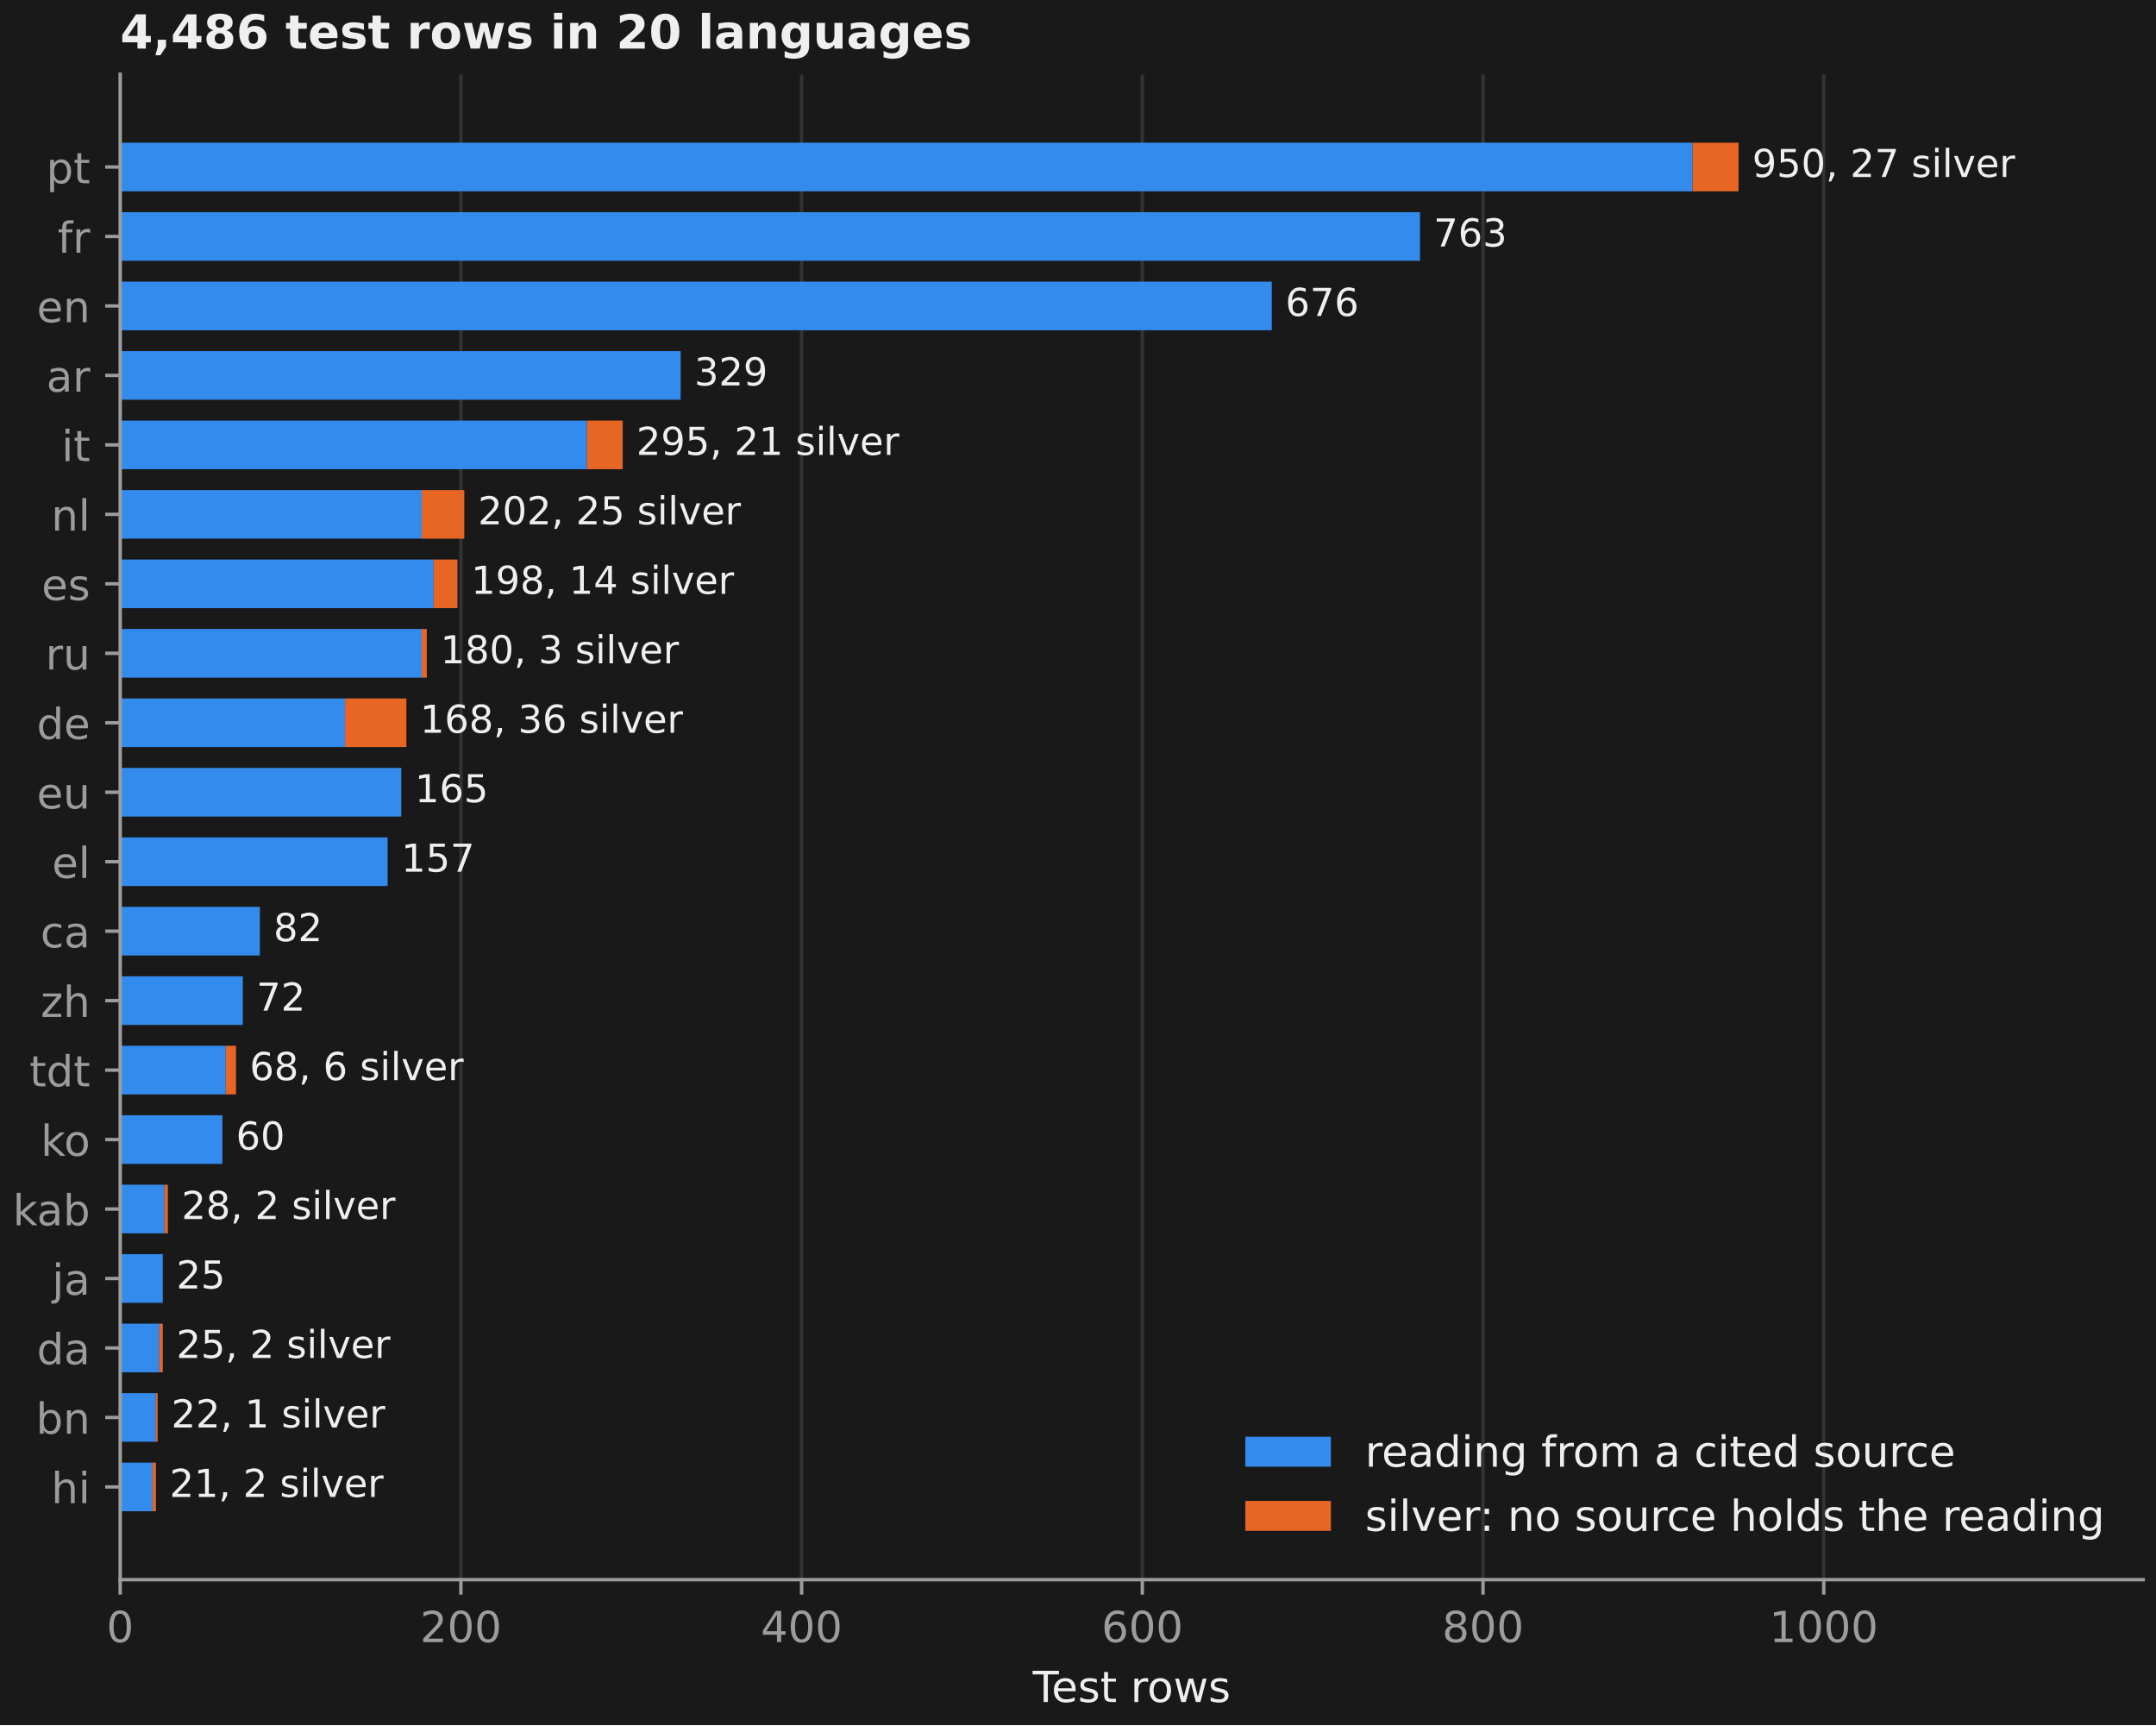
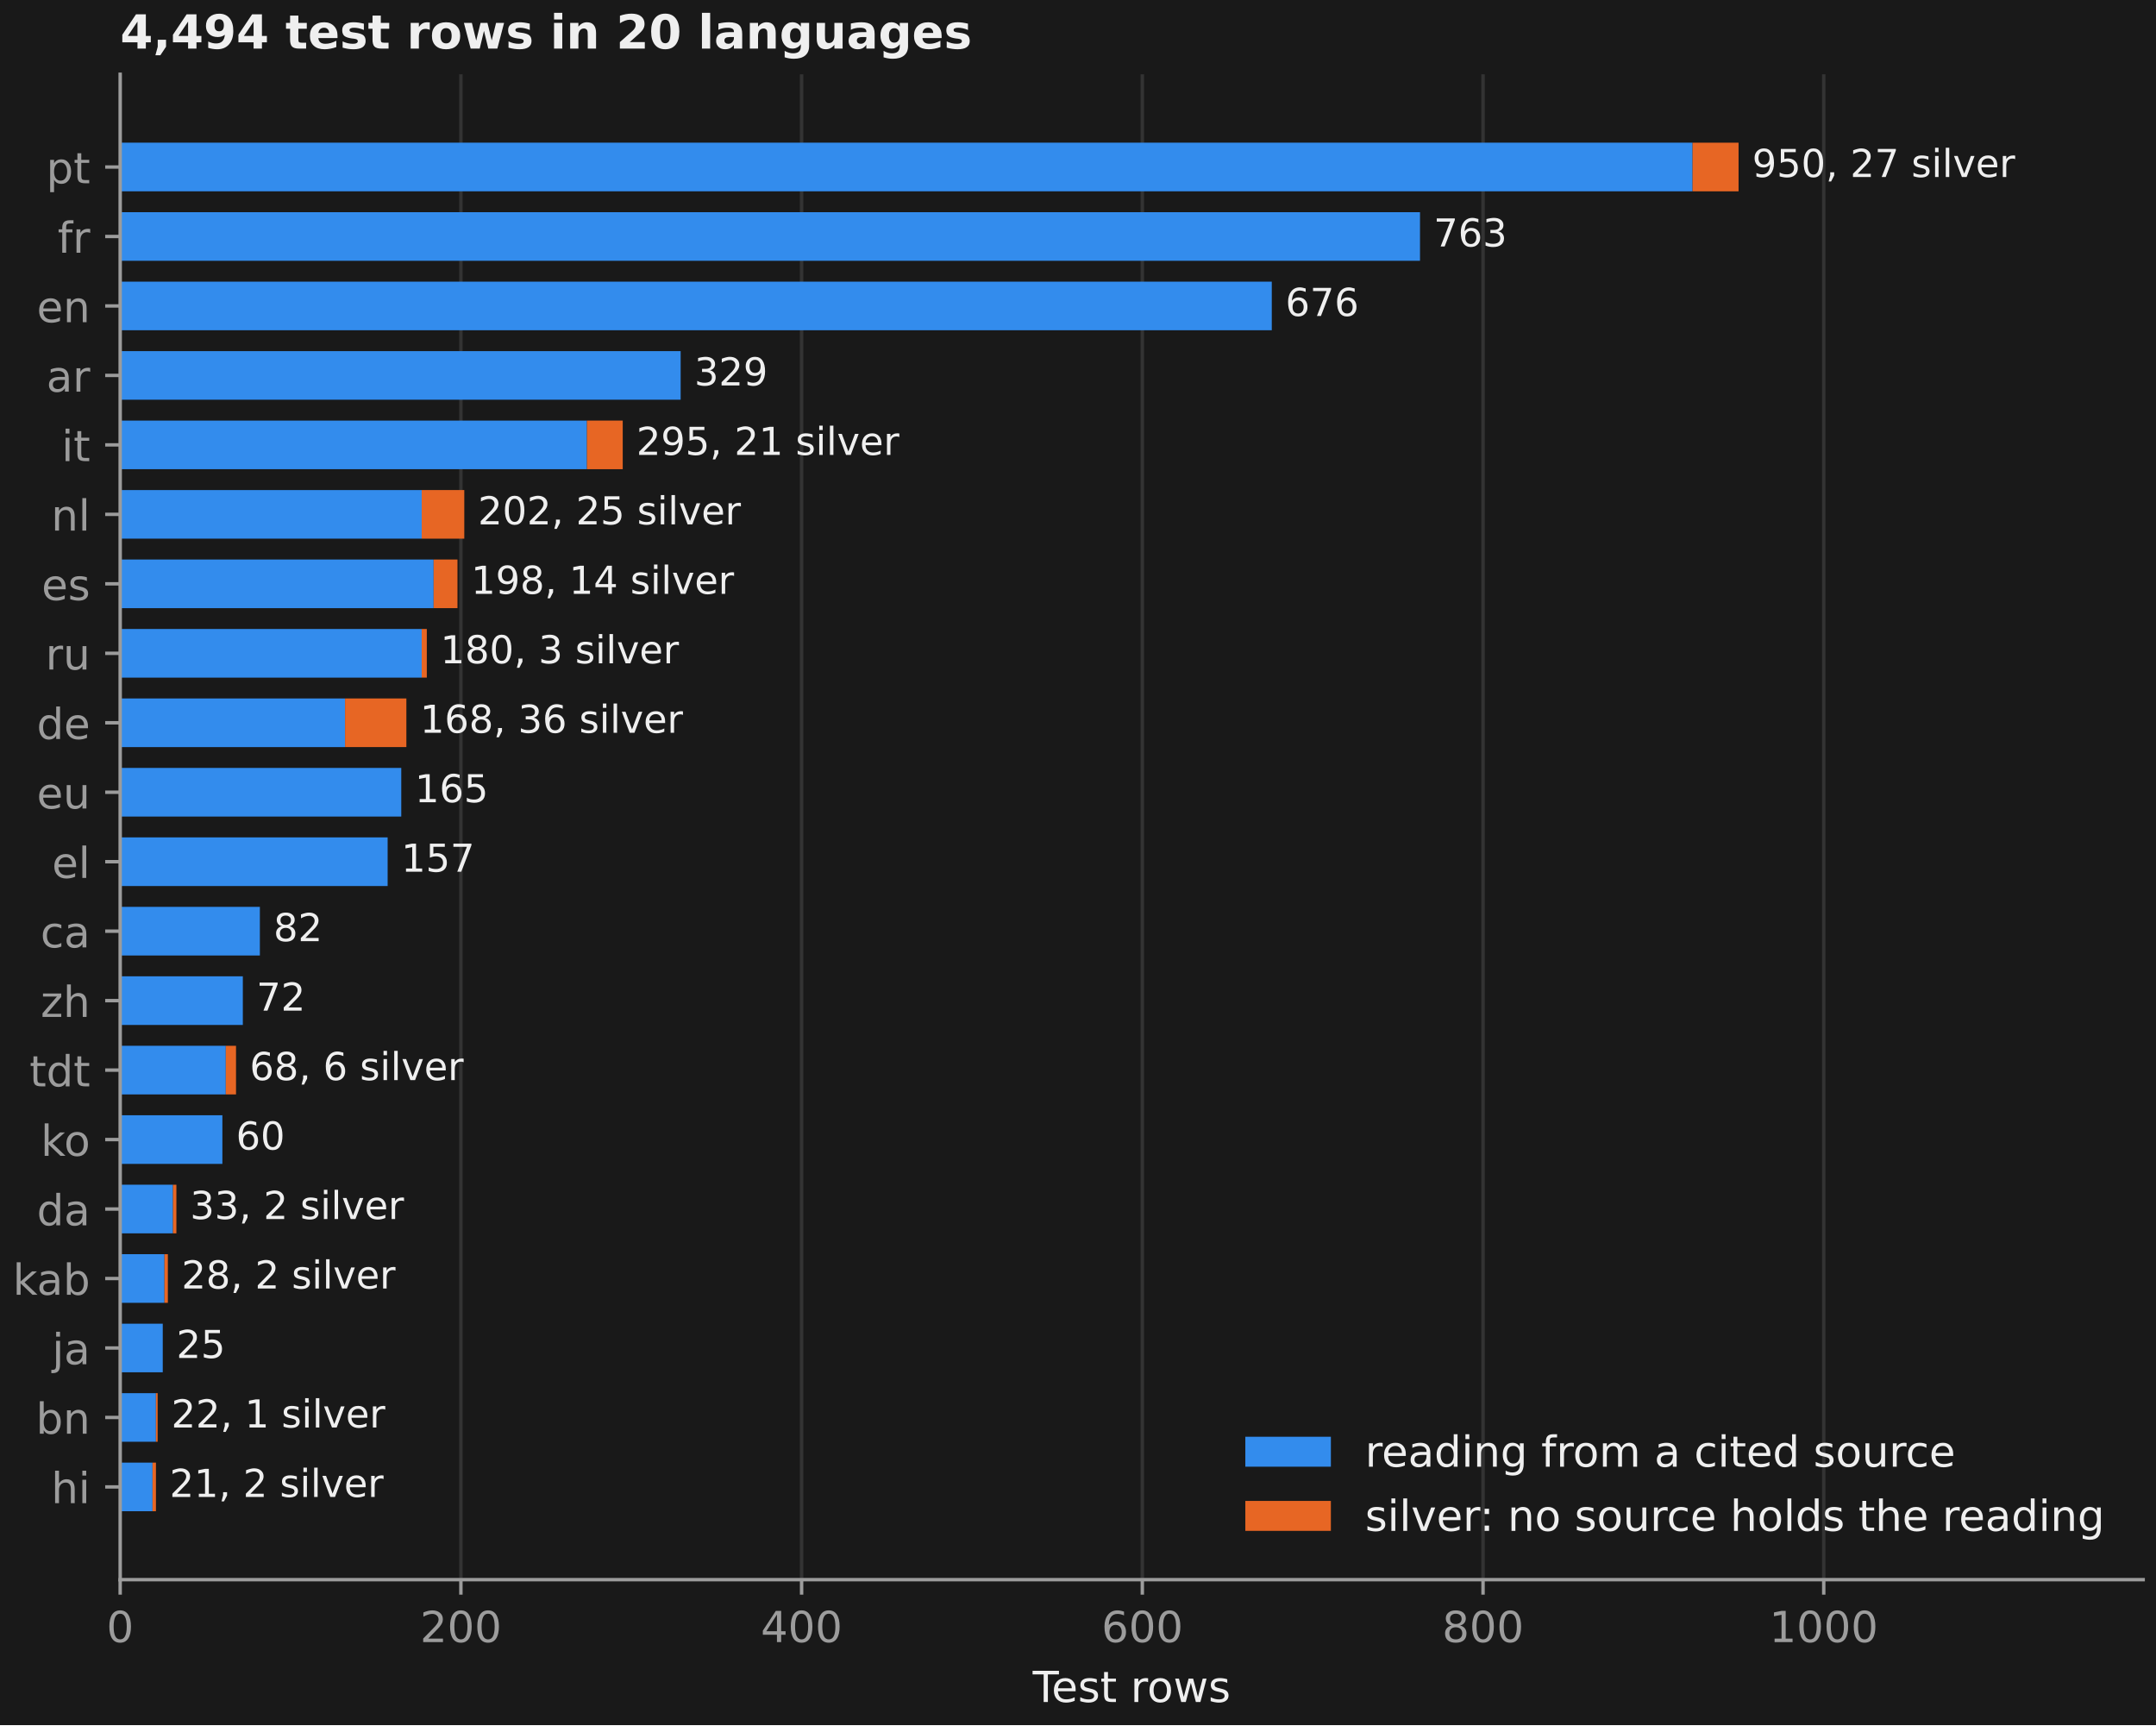
<svg xmlns="http://www.w3.org/2000/svg" xmlns:xlink="http://www.w3.org/1999/xlink" width="504pt" height="403.2pt" viewBox="0 0 504 403.2" version="1.1">
  <defs>
    <style type="text/css">*{stroke-linejoin: round; stroke-linecap: butt}</style>
  </defs>
  <g id="figure_1">
    <g id="patch_1">
      <path d="M 0 403.2  L 504 403.2  L 504 0  L 0 0  z " style="fill: #191919" />
    </g>
    <g id="axes_1">
      <g id="patch_2">
        <path d="M 28.092 369.2  L 501 369.2  L 501 17.359  L 28.092 17.359  z " style="fill: #191919" />
      </g>
      <g id="matplotlib.axis_1">
        <g id="xtick_1">
          <g id="line2d_1">
            <path d="M 28.092 369.2  L 28.092 17.359  " clip-path="url(#p5c27b86c89)" style="fill: none; stroke: #333333; stroke-width: 0.8; stroke-linecap: square" />
          </g>
          <g id="line2d_2">
            <defs>
              <path id="mc3cc2e16f8" d="M 0 0  L 0 3.5  " style="stroke: #9c9c9c; stroke-width: 0.8" />
            </defs>
            <g>
              <use xlink:href="#mc3cc2e16f8" x="28.092" y="369.2" style="fill: #9c9c9c; stroke: #9c9c9c; stroke-width: 0.8" />
            </g>
          </g>
          <g id="text_1">
            <text style="font-size: 10px; font-family: 'DejaVu Sans', 'Bitstream Vera Sans', 'Computer Modern Sans Serif', 'Lucida Grande', 'Verdana', 'Geneva', 'Lucid', 'Arial', 'Helvetica', 'Avant Garde', sans-serif; text-anchor: middle; fill: #9c9c9c" x="28.092" y="383.797" transform="rotate(-0 28.09243 383.7974)">0</text>
          </g>
        </g>
        <g id="xtick_2">
          <g id="line2d_3">
            <path d="M 107.74 369.2  L 107.74 17.359  " clip-path="url(#p5c27b86c89)" style="fill: none; stroke: #333333; stroke-width: 0.8; stroke-linecap: square" />
          </g>
          <g id="line2d_4">
            <g>
              <use xlink:href="#mc3cc2e16f8" x="107.74" y="369.2" style="fill: #9c9c9c; stroke: #9c9c9c; stroke-width: 0.8" />
            </g>
          </g>
          <g id="text_2">
            <text style="font-size: 10px; font-family: 'DejaVu Sans', 'Bitstream Vera Sans', 'Computer Modern Sans Serif', 'Lucida Grande', 'Verdana', 'Geneva', 'Lucid', 'Arial', 'Helvetica', 'Avant Garde', sans-serif; text-anchor: middle; fill: #9c9c9c" x="107.74" y="383.797" transform="rotate(-0 107.74 383.7974)">200</text>
          </g>
        </g>
        <g id="xtick_3">
          <g id="line2d_5">
            <path d="M 187.388 369.2  L 187.388 17.359  " clip-path="url(#p5c27b86c89)" style="fill: none; stroke: #333333; stroke-width: 0.8; stroke-linecap: square" />
          </g>
          <g id="line2d_6">
            <g>
              <use xlink:href="#mc3cc2e16f8" x="187.388" y="369.2" style="fill: #9c9c9c; stroke: #9c9c9c; stroke-width: 0.8" />
            </g>
          </g>
          <g id="text_3">
            <text style="font-size: 10px; font-family: 'DejaVu Sans', 'Bitstream Vera Sans', 'Computer Modern Sans Serif', 'Lucida Grande', 'Verdana', 'Geneva', 'Lucid', 'Arial', 'Helvetica', 'Avant Garde', sans-serif; text-anchor: middle; fill: #9c9c9c" x="187.388" y="383.797" transform="rotate(-0 187.3875 383.7974)">400</text>
          </g>
        </g>
        <g id="xtick_4">
          <g id="line2d_7">
            <path d="M 267.035 369.2  L 267.035 17.359  " clip-path="url(#p5c27b86c89)" style="fill: none; stroke: #333333; stroke-width: 0.8; stroke-linecap: square" />
          </g>
          <g id="line2d_8">
            <g>
              <use xlink:href="#mc3cc2e16f8" x="267.035" y="369.2" style="fill: #9c9c9c; stroke: #9c9c9c; stroke-width: 0.8" />
            </g>
          </g>
          <g id="text_4">
            <text style="font-size: 10px; font-family: 'DejaVu Sans', 'Bitstream Vera Sans', 'Computer Modern Sans Serif', 'Lucida Grande', 'Verdana', 'Geneva', 'Lucid', 'Arial', 'Helvetica', 'Avant Garde', sans-serif; text-anchor: middle; fill: #9c9c9c" x="267.035" y="383.797" transform="rotate(-0 267.0351 383.7974)">600</text>
          </g>
        </g>
        <g id="xtick_5">
          <g id="line2d_9">
            <path d="M 346.683 369.2  L 346.683 17.359  " clip-path="url(#p5c27b86c89)" style="fill: none; stroke: #333333; stroke-width: 0.8; stroke-linecap: square" />
          </g>
          <g id="line2d_10">
            <g>
              <use xlink:href="#mc3cc2e16f8" x="346.683" y="369.2" style="fill: #9c9c9c; stroke: #9c9c9c; stroke-width: 0.8" />
            </g>
          </g>
          <g id="text_5">
            <text style="font-size: 10px; font-family: 'DejaVu Sans', 'Bitstream Vera Sans', 'Computer Modern Sans Serif', 'Lucida Grande', 'Verdana', 'Geneva', 'Lucid', 'Arial', 'Helvetica', 'Avant Garde', sans-serif; text-anchor: middle; fill: #9c9c9c" x="346.683" y="383.797" transform="rotate(-0 346.6826 383.7974)">800</text>
          </g>
        </g>
        <g id="xtick_6">
          <g id="line2d_11">
            <path d="M 426.33 369.2  L 426.33 17.359  " clip-path="url(#p5c27b86c89)" style="fill: none; stroke: #333333; stroke-width: 0.8; stroke-linecap: square" />
          </g>
          <g id="line2d_12">
            <g>
              <use xlink:href="#mc3cc2e16f8" x="426.33" y="369.2" style="fill: #9c9c9c; stroke: #9c9c9c; stroke-width: 0.8" />
            </g>
          </g>
          <g id="text_6">
            <text style="font-size: 10px; font-family: 'DejaVu Sans', 'Bitstream Vera Sans', 'Computer Modern Sans Serif', 'Lucida Grande', 'Verdana', 'Geneva', 'Lucid', 'Arial', 'Helvetica', 'Avant Garde', sans-serif; text-anchor: middle; fill: #9c9c9c" x="426.33" y="383.797" transform="rotate(-0 426.3302 383.7974)">1000</text>
          </g>
        </g>
        <g id="text_7">
          <text style="font-size: 10px; font-family: 'DejaVu Sans', 'Bitstream Vera Sans', 'Computer Modern Sans Serif', 'Lucida Grande', 'Verdana', 'Geneva', 'Lucid', 'Arial', 'Helvetica', 'Avant Garde', sans-serif; text-anchor: middle; fill: #efefef" x="264.546" y="397.797" transform="rotate(-0 264.5461 397.7974)">Test rows</text>
        </g>
      </g>
      <g id="matplotlib.axis_2">
        <g id="ytick_1">
          <g id="line2d_13">
            <defs>
              <path id="m61c7a5ba7b" d="M 0 0  L -3.5 0  " style="stroke: #9c9c9c; stroke-width: 0.8" />
            </defs>
            <g>
              <use xlink:href="#m61c7a5ba7b" x="28.092" y="347.524" style="fill: #9c9c9c; stroke: #9c9c9c; stroke-width: 0.8" />
            </g>
          </g>
          <g id="text_8">
            <text style="font-size: 10px; font-family: 'DejaVu Sans', 'Bitstream Vera Sans', 'Computer Modern Sans Serif', 'Lucida Grande', 'Verdana', 'Geneva', 'Lucid', 'Arial', 'Helvetica', 'Avant Garde', sans-serif; text-anchor: end; fill: #9c9c9c" x="21.092" y="351.323" transform="rotate(-0 21.09243 351.3235)">hi</text>
          </g>
        </g>
        <g id="ytick_2">
          <g id="line2d_14">
            <g>
              <use xlink:href="#m61c7a5ba7b" x="28.092" y="331.288" style="fill: #9c9c9c; stroke: #9c9c9c; stroke-width: 0.8" />
            </g>
          </g>
          <g id="text_9">
            <text style="font-size: 10px; font-family: 'DejaVu Sans', 'Bitstream Vera Sans', 'Computer Modern Sans Serif', 'Lucida Grande', 'Verdana', 'Geneva', 'Lucid', 'Arial', 'Helvetica', 'Avant Garde', sans-serif; text-anchor: end; fill: #9c9c9c" x="21.092" y="335.087" transform="rotate(-0 21.09243 335.0872)">bn</text>
          </g>
        </g>
        <g id="ytick_3">
          <g id="line2d_15">
            <g>
              <use xlink:href="#m61c7a5ba7b" x="28.092" y="315.052" style="fill: #9c9c9c; stroke: #9c9c9c; stroke-width: 0.8" />
            </g>
          </g>
          <g id="text_10">
-             <text style="font-size: 10px; font-family: 'DejaVu Sans', 'Bitstream Vera Sans', 'Computer Modern Sans Serif', 'Lucida Grande', 'Verdana', 'Geneva', 'Lucid', 'Arial', 'Helvetica', 'Avant Garde', sans-serif; text-anchor: end; fill: #9c9c9c" x="21.092" y="318.851" transform="rotate(-0 21.09243 318.8508)">da</text>
+             <text style="font-size: 10px; font-family: 'DejaVu Sans', 'Bitstream Vera Sans', 'Computer Modern Sans Serif', 'Lucida Grande', 'Verdana', 'Geneva', 'Lucid', 'Arial', 'Helvetica', 'Avant Garde', sans-serif; text-anchor: end; fill: #9c9c9c" x="21.092" y="318.851" transform="rotate(-0 21.09243 318.8508)">ja</text>
          </g>
        </g>
        <g id="ytick_4">
          <g id="line2d_16">
            <g>
              <use xlink:href="#m61c7a5ba7b" x="28.092" y="298.815" style="fill: #9c9c9c; stroke: #9c9c9c; stroke-width: 0.8" />
            </g>
          </g>
          <g id="text_11">
-             <text style="font-size: 10px; font-family: 'DejaVu Sans', 'Bitstream Vera Sans', 'Computer Modern Sans Serif', 'Lucida Grande', 'Verdana', 'Geneva', 'Lucid', 'Arial', 'Helvetica', 'Avant Garde', sans-serif; text-anchor: end; fill: #9c9c9c" x="21.092" y="302.614" transform="rotate(-0 21.09243 302.6145)">ja</text>
+             <text style="font-size: 10px; font-family: 'DejaVu Sans', 'Bitstream Vera Sans', 'Computer Modern Sans Serif', 'Lucida Grande', 'Verdana', 'Geneva', 'Lucid', 'Arial', 'Helvetica', 'Avant Garde', sans-serif; text-anchor: end; fill: #9c9c9c" x="21.092" y="302.614" transform="rotate(-0 21.09243 302.6145)">kab</text>
          </g>
        </g>
        <g id="ytick_5">
          <g id="line2d_17">
            <g>
              <use xlink:href="#m61c7a5ba7b" x="28.092" y="282.579" style="fill: #9c9c9c; stroke: #9c9c9c; stroke-width: 0.8" />
            </g>
          </g>
          <g id="text_12">
-             <text style="font-size: 10px; font-family: 'DejaVu Sans', 'Bitstream Vera Sans', 'Computer Modern Sans Serif', 'Lucida Grande', 'Verdana', 'Geneva', 'Lucid', 'Arial', 'Helvetica', 'Avant Garde', sans-serif; text-anchor: end; fill: #9c9c9c" x="21.092" y="286.378" transform="rotate(-0 21.09243 286.3782)">kab</text>
+             <text style="font-size: 10px; font-family: 'DejaVu Sans', 'Bitstream Vera Sans', 'Computer Modern Sans Serif', 'Lucida Grande', 'Verdana', 'Geneva', 'Lucid', 'Arial', 'Helvetica', 'Avant Garde', sans-serif; text-anchor: end; fill: #9c9c9c" x="21.092" y="286.378" transform="rotate(-0 21.09243 286.3782)">da</text>
          </g>
        </g>
        <g id="ytick_6">
          <g id="line2d_18">
            <g>
              <use xlink:href="#m61c7a5ba7b" x="28.092" y="266.343" style="fill: #9c9c9c; stroke: #9c9c9c; stroke-width: 0.8" />
            </g>
          </g>
          <g id="text_13">
            <text style="font-size: 10px; font-family: 'DejaVu Sans', 'Bitstream Vera Sans', 'Computer Modern Sans Serif', 'Lucida Grande', 'Verdana', 'Geneva', 'Lucid', 'Arial', 'Helvetica', 'Avant Garde', sans-serif; text-anchor: end; fill: #9c9c9c" x="21.092" y="270.142" transform="rotate(-0 21.09243 270.1418)">ko</text>
          </g>
        </g>
        <g id="ytick_7">
          <g id="line2d_19">
            <g>
              <use xlink:href="#m61c7a5ba7b" x="28.092" y="250.106" style="fill: #9c9c9c; stroke: #9c9c9c; stroke-width: 0.8" />
            </g>
          </g>
          <g id="text_14">
            <text style="font-size: 10px; font-family: 'DejaVu Sans', 'Bitstream Vera Sans', 'Computer Modern Sans Serif', 'Lucida Grande', 'Verdana', 'Geneva', 'Lucid', 'Arial', 'Helvetica', 'Avant Garde', sans-serif; text-anchor: end; fill: #9c9c9c" x="21.092" y="253.906" transform="rotate(-0 21.09243 253.9055)">tdt</text>
          </g>
        </g>
        <g id="ytick_8">
          <g id="line2d_20">
            <g>
              <use xlink:href="#m61c7a5ba7b" x="28.092" y="233.87" style="fill: #9c9c9c; stroke: #9c9c9c; stroke-width: 0.8" />
            </g>
          </g>
          <g id="text_15">
            <text style="font-size: 10px; font-family: 'DejaVu Sans', 'Bitstream Vera Sans', 'Computer Modern Sans Serif', 'Lucida Grande', 'Verdana', 'Geneva', 'Lucid', 'Arial', 'Helvetica', 'Avant Garde', sans-serif; text-anchor: end; fill: #9c9c9c" x="21.092" y="237.669" transform="rotate(-0 21.09243 237.6692)">zh</text>
          </g>
        </g>
        <g id="ytick_9">
          <g id="line2d_21">
            <g>
              <use xlink:href="#m61c7a5ba7b" x="28.092" y="217.634" style="fill: #9c9c9c; stroke: #9c9c9c; stroke-width: 0.8" />
            </g>
          </g>
          <g id="text_16">
            <text style="font-size: 10px; font-family: 'DejaVu Sans', 'Bitstream Vera Sans', 'Computer Modern Sans Serif', 'Lucida Grande', 'Verdana', 'Geneva', 'Lucid', 'Arial', 'Helvetica', 'Avant Garde', sans-serif; text-anchor: end; fill: #9c9c9c" x="21.092" y="221.432" transform="rotate(-0 21.09243 221.4325)">ca</text>
          </g>
        </g>
        <g id="ytick_10">
          <g id="line2d_22">
            <g>
              <use xlink:href="#m61c7a5ba7b" x="28.092" y="201.397" style="fill: #9c9c9c; stroke: #9c9c9c; stroke-width: 0.8" />
            </g>
          </g>
          <g id="text_17">
            <text style="font-size: 10px; font-family: 'DejaVu Sans', 'Bitstream Vera Sans', 'Computer Modern Sans Serif', 'Lucida Grande', 'Verdana', 'Geneva', 'Lucid', 'Arial', 'Helvetica', 'Avant Garde', sans-serif; text-anchor: end; fill: #9c9c9c" x="21.092" y="205.197" transform="rotate(-0 21.09243 205.1965)">el</text>
          </g>
        </g>
        <g id="ytick_11">
          <g id="line2d_23">
            <g>
              <use xlink:href="#m61c7a5ba7b" x="28.092" y="185.161" style="fill: #9c9c9c; stroke: #9c9c9c; stroke-width: 0.8" />
            </g>
          </g>
          <g id="text_18">
            <text style="font-size: 10px; font-family: 'DejaVu Sans', 'Bitstream Vera Sans', 'Computer Modern Sans Serif', 'Lucida Grande', 'Verdana', 'Geneva', 'Lucid', 'Arial', 'Helvetica', 'Avant Garde', sans-serif; text-anchor: end; fill: #9c9c9c" x="21.092" y="188.96" transform="rotate(-0 21.09243 188.9598)">eu</text>
          </g>
        </g>
        <g id="ytick_12">
          <g id="line2d_24">
            <g>
              <use xlink:href="#m61c7a5ba7b" x="28.092" y="168.925" style="fill: #9c9c9c; stroke: #9c9c9c; stroke-width: 0.8" />
            </g>
          </g>
          <g id="text_19">
            <text style="font-size: 10px; font-family: 'DejaVu Sans', 'Bitstream Vera Sans', 'Computer Modern Sans Serif', 'Lucida Grande', 'Verdana', 'Geneva', 'Lucid', 'Arial', 'Helvetica', 'Avant Garde', sans-serif; text-anchor: end; fill: #9c9c9c" x="21.092" y="172.724" transform="rotate(-0 21.09243 172.7239)">de</text>
          </g>
        </g>
        <g id="ytick_13">
          <g id="line2d_25">
            <g>
              <use xlink:href="#m61c7a5ba7b" x="28.092" y="152.688" style="fill: #9c9c9c; stroke: #9c9c9c; stroke-width: 0.8" />
            </g>
          </g>
          <g id="text_20">
            <text style="font-size: 10px; font-family: 'DejaVu Sans', 'Bitstream Vera Sans', 'Computer Modern Sans Serif', 'Lucida Grande', 'Verdana', 'Geneva', 'Lucid', 'Arial', 'Helvetica', 'Avant Garde', sans-serif; text-anchor: end; fill: #9c9c9c" x="21.092" y="156.487" transform="rotate(-0 21.09243 156.4871)">ru</text>
          </g>
        </g>
        <g id="ytick_14">
          <g id="line2d_26">
            <g>
              <use xlink:href="#m61c7a5ba7b" x="28.092" y="136.452" style="fill: #9c9c9c; stroke: #9c9c9c; stroke-width: 0.8" />
            </g>
          </g>
          <g id="text_21">
            <text style="font-size: 10px; font-family: 'DejaVu Sans', 'Bitstream Vera Sans', 'Computer Modern Sans Serif', 'Lucida Grande', 'Verdana', 'Geneva', 'Lucid', 'Arial', 'Helvetica', 'Avant Garde', sans-serif; text-anchor: end; fill: #9c9c9c" x="21.092" y="140.251" transform="rotate(-0 21.09243 140.2508)">es</text>
          </g>
        </g>
        <g id="ytick_15">
          <g id="line2d_27">
            <g>
              <use xlink:href="#m61c7a5ba7b" x="28.092" y="120.216" style="fill: #9c9c9c; stroke: #9c9c9c; stroke-width: 0.8" />
            </g>
          </g>
          <g id="text_22">
            <text style="font-size: 10px; font-family: 'DejaVu Sans', 'Bitstream Vera Sans', 'Computer Modern Sans Serif', 'Lucida Grande', 'Verdana', 'Geneva', 'Lucid', 'Arial', 'Helvetica', 'Avant Garde', sans-serif; text-anchor: end; fill: #9c9c9c" x="21.092" y="124.015" transform="rotate(-0 21.09243 124.0149)">nl</text>
          </g>
        </g>
        <g id="ytick_16">
          <g id="line2d_28">
            <g>
              <use xlink:href="#m61c7a5ba7b" x="28.092" y="103.979" style="fill: #9c9c9c; stroke: #9c9c9c; stroke-width: 0.8" />
            </g>
          </g>
          <g id="text_23">
            <text style="font-size: 10px; font-family: 'DejaVu Sans', 'Bitstream Vera Sans', 'Computer Modern Sans Serif', 'Lucida Grande', 'Verdana', 'Geneva', 'Lucid', 'Arial', 'Helvetica', 'Avant Garde', sans-serif; text-anchor: end; fill: #9c9c9c" x="21.092" y="107.779" transform="rotate(-0 21.09243 107.7786)">it</text>
          </g>
        </g>
        <g id="ytick_17">
          <g id="line2d_29">
            <g>
              <use xlink:href="#m61c7a5ba7b" x="28.092" y="87.743" style="fill: #9c9c9c; stroke: #9c9c9c; stroke-width: 0.8" />
            </g>
          </g>
          <g id="text_24">
            <text style="font-size: 10px; font-family: 'DejaVu Sans', 'Bitstream Vera Sans', 'Computer Modern Sans Serif', 'Lucida Grande', 'Verdana', 'Geneva', 'Lucid', 'Arial', 'Helvetica', 'Avant Garde', sans-serif; text-anchor: end; fill: #9c9c9c" x="21.092" y="91.542" transform="rotate(-0 21.09243 91.54183)">ar</text>
          </g>
        </g>
        <g id="ytick_18">
          <g id="line2d_30">
            <g>
              <use xlink:href="#m61c7a5ba7b" x="28.092" y="71.507" style="fill: #9c9c9c; stroke: #9c9c9c; stroke-width: 0.8" />
            </g>
          </g>
          <g id="text_25">
            <text style="font-size: 10px; font-family: 'DejaVu Sans', 'Bitstream Vera Sans', 'Computer Modern Sans Serif', 'Lucida Grande', 'Verdana', 'Geneva', 'Lucid', 'Arial', 'Helvetica', 'Avant Garde', sans-serif; text-anchor: end; fill: #9c9c9c" x="21.092" y="75.306" transform="rotate(-0 21.09243 75.3055)">en</text>
          </g>
        </g>
        <g id="ytick_19">
          <g id="line2d_31">
            <g>
              <use xlink:href="#m61c7a5ba7b" x="28.092" y="55.27" style="fill: #9c9c9c; stroke: #9c9c9c; stroke-width: 0.8" />
            </g>
          </g>
          <g id="text_26">
            <text style="font-size: 10px; font-family: 'DejaVu Sans', 'Bitstream Vera Sans', 'Computer Modern Sans Serif', 'Lucida Grande', 'Verdana', 'Geneva', 'Lucid', 'Arial', 'Helvetica', 'Avant Garde', sans-serif; text-anchor: end; fill: #9c9c9c" x="21.092" y="59.07" transform="rotate(-0 21.09243 59.06957)">fr</text>
          </g>
        </g>
        <g id="ytick_20">
          <g id="line2d_32">
            <g>
              <use xlink:href="#m61c7a5ba7b" x="28.092" y="39.034" style="fill: #9c9c9c; stroke: #9c9c9c; stroke-width: 0.8" />
            </g>
          </g>
          <g id="text_27">
            <text style="font-size: 10px; font-family: 'DejaVu Sans', 'Bitstream Vera Sans', 'Computer Modern Sans Serif', 'Lucida Grande', 'Verdana', 'Geneva', 'Lucid', 'Arial', 'Helvetica', 'Avant Garde', sans-serif; text-anchor: end; fill: #9c9c9c" x="21.092" y="42.833" transform="rotate(-0 21.09243 42.83285)">pt</text>
          </g>
        </g>
      </g>
      <g id="patch_3">
        <path d="M 28.092 353.207  L 35.659 353.207  L 35.659 341.842  L 28.092 341.842  z " clip-path="url(#p5c27b86c89)" style="fill: #338ced" />
      </g>
      <g id="patch_4">
        <path d="M 28.092 336.971  L 36.455 336.971  L 36.455 325.605  L 28.092 325.605  z " clip-path="url(#p5c27b86c89)" style="fill: #338ced" />
      </g>
      <g id="patch_5">
-         <path d="M 28.092 320.734  L 37.252 320.734  L 37.252 309.369  L 28.092 309.369  z " clip-path="url(#p5c27b86c89)" style="fill: #338ced" />
+         <path d="M 28.092 320.734  L 38.048 320.734  L 38.048 309.369  L 28.092 309.369  z " clip-path="url(#p5c27b86c89)" style="fill: #338ced" />
      </g>
      <g id="patch_6">
-         <path d="M 28.092 304.498  L 38.048 304.498  L 38.048 293.133  L 28.092 293.133  z " clip-path="url(#p5c27b86c89)" style="fill: #338ced" />
+         <path d="M 28.092 304.498  L 38.447 304.498  L 38.447 293.133  L 28.092 293.133  z " clip-path="url(#p5c27b86c89)" style="fill: #338ced" />
      </g>
      <g id="patch_7">
-         <path d="M 28.092 288.262  L 38.447 288.262  L 38.447 276.896  L 28.092 276.896  z " clip-path="url(#p5c27b86c89)" style="fill: #338ced" />
+         <path d="M 28.092 288.262  L 40.438 288.262  L 40.438 276.896  L 28.092 276.896  z " clip-path="url(#p5c27b86c89)" style="fill: #338ced" />
      </g>
      <g id="patch_8">
        <path d="M 28.092 272.025  L 51.987 272.025  L 51.987 260.66  L 28.092 260.66  z " clip-path="url(#p5c27b86c89)" style="fill: #338ced" />
      </g>
      <g id="patch_9">
        <path d="M 28.092 255.789  L 52.783 255.789  L 52.783 244.424  L 28.092 244.424  z " clip-path="url(#p5c27b86c89)" style="fill: #338ced" />
      </g>
      <g id="patch_10">
        <path d="M 28.092 239.553  L 56.766 239.553  L 56.766 228.187  L 28.092 228.187  z " clip-path="url(#p5c27b86c89)" style="fill: #338ced" />
      </g>
      <g id="patch_11">
        <path d="M 28.092 223.316  L 60.748 223.316  L 60.748 211.951  L 28.092 211.951  z " clip-path="url(#p5c27b86c89)" style="fill: #338ced" />
      </g>
      <g id="patch_12">
        <path d="M 28.092 207.08  L 90.616 207.08  L 90.616 195.715  L 28.092 195.715  z " clip-path="url(#p5c27b86c89)" style="fill: #338ced" />
      </g>
      <g id="patch_13">
        <path d="M 28.092 190.844  L 93.802 190.844  L 93.802 179.478  L 28.092 179.478  z " clip-path="url(#p5c27b86c89)" style="fill: #338ced" />
      </g>
      <g id="patch_14">
        <path d="M 28.092 174.607  L 80.66 174.607  L 80.66 163.242  L 28.092 163.242  z " clip-path="url(#p5c27b86c89)" style="fill: #338ced" />
      </g>
      <g id="patch_15">
        <path d="M 28.092 158.371  L 98.581 158.371  L 98.581 147.006  L 28.092 147.006  z " clip-path="url(#p5c27b86c89)" style="fill: #338ced" />
      </g>
      <g id="patch_16">
        <path d="M 28.092 142.135  L 101.368 142.135  L 101.368 130.769  L 28.092 130.769  z " clip-path="url(#p5c27b86c89)" style="fill: #338ced" />
      </g>
      <g id="patch_17">
        <path d="M 28.092 125.898  L 98.581 125.898  L 98.581 114.533  L 28.092 114.533  z " clip-path="url(#p5c27b86c89)" style="fill: #338ced" />
      </g>
      <g id="patch_18">
        <path d="M 28.092 109.662  L 137.21 109.662  L 137.21 98.297  L 28.092 98.297  z " clip-path="url(#p5c27b86c89)" style="fill: #338ced" />
      </g>
      <g id="patch_19">
        <path d="M 28.092 93.426  L 159.113 93.426  L 159.113 82.06  L 28.092 82.06  z " clip-path="url(#p5c27b86c89)" style="fill: #338ced" />
      </g>
      <g id="patch_20">
        <path d="M 28.092 77.189  L 297.301 77.189  L 297.301 65.824  L 28.092 65.824  z " clip-path="url(#p5c27b86c89)" style="fill: #338ced" />
      </g>
      <g id="patch_21">
        <path d="M 28.092 60.953  L 331.948 60.953  L 331.948 49.588  L 28.092 49.588  z " clip-path="url(#p5c27b86c89)" style="fill: #338ced" />
      </g>
      <g id="patch_22">
        <path d="M 28.092 44.717  L 395.666 44.717  L 395.666 33.351  L 28.092 33.351  z " clip-path="url(#p5c27b86c89)" style="fill: #338ced" />
      </g>
      <g id="patch_23">
        <path d="M 35.659 353.207  L 36.455 353.207  L 36.455 341.842  L 35.659 341.842  z " clip-path="url(#p5c27b86c89)" style="fill: #e76624" />
      </g>
      <g id="patch_24">
        <path d="M 36.455 336.971  L 36.854 336.971  L 36.854 325.605  L 36.455 325.605  z " clip-path="url(#p5c27b86c89)" style="fill: #e76624" />
      </g>
      <g id="patch_25">
-         <path d="M 37.252 320.734  L 38.048 320.734  L 38.048 309.369  L 37.252 309.369  z " clip-path="url(#p5c27b86c89)" style="fill: #e76624" />
+         <path d="M 38.048 320.734  L 38.048 320.734  L 38.048 309.369  L 38.048 309.369  z " clip-path="url(#p5c27b86c89)" style="fill: #e76624" />
      </g>
      <g id="patch_26">
-         <path d="M 38.048 304.498  L 38.048 304.498  L 38.048 293.133  L 38.048 293.133  z " clip-path="url(#p5c27b86c89)" style="fill: #e76624" />
+         <path d="M 38.447 304.498  L 39.243 304.498  L 39.243 293.133  L 38.447 293.133  z " clip-path="url(#p5c27b86c89)" style="fill: #e76624" />
      </g>
      <g id="patch_27">
-         <path d="M 38.447 288.262  L 39.243 288.262  L 39.243 276.896  L 38.447 276.896  z " clip-path="url(#p5c27b86c89)" style="fill: #e76624" />
+         <path d="M 40.438 288.262  L 41.234 288.262  L 41.234 276.896  L 40.438 276.896  z " clip-path="url(#p5c27b86c89)" style="fill: #e76624" />
      </g>
      <g id="patch_28">
        <path d="M 51.987 272.025  L 51.987 272.025  L 51.987 260.66  L 51.987 260.66  z " clip-path="url(#p5c27b86c89)" style="fill: #e76624" />
      </g>
      <g id="patch_29">
        <path d="M 52.783 255.789  L 55.173 255.789  L 55.173 244.424  L 52.783 244.424  z " clip-path="url(#p5c27b86c89)" style="fill: #e76624" />
      </g>
      <g id="patch_30">
        <path d="M 56.766 239.553  L 56.766 239.553  L 56.766 228.187  L 56.766 228.187  z " clip-path="url(#p5c27b86c89)" style="fill: #e76624" />
      </g>
      <g id="patch_31">
        <path d="M 60.748 223.316  L 60.748 223.316  L 60.748 211.951  L 60.748 211.951  z " clip-path="url(#p5c27b86c89)" style="fill: #e76624" />
      </g>
      <g id="patch_32">
        <path d="M 90.616 207.08  L 90.616 207.08  L 90.616 195.715  L 90.616 195.715  z " clip-path="url(#p5c27b86c89)" style="fill: #e76624" />
      </g>
      <g id="patch_33">
        <path d="M 93.802 190.844  L 93.802 190.844  L 93.802 179.478  L 93.802 179.478  z " clip-path="url(#p5c27b86c89)" style="fill: #e76624" />
      </g>
      <g id="patch_34">
        <path d="M 80.66 174.607  L 94.996 174.607  L 94.996 163.242  L 80.66 163.242  z " clip-path="url(#p5c27b86c89)" style="fill: #e76624" />
      </g>
      <g id="patch_35">
        <path d="M 98.581 158.371  L 99.775 158.371  L 99.775 147.006  L 98.581 147.006  z " clip-path="url(#p5c27b86c89)" style="fill: #e76624" />
      </g>
      <g id="patch_36">
        <path d="M 101.368 142.135  L 106.944 142.135  L 106.944 130.769  L 101.368 130.769  z " clip-path="url(#p5c27b86c89)" style="fill: #e76624" />
      </g>
      <g id="patch_37">
        <path d="M 98.581 125.898  L 108.536 125.898  L 108.536 114.533  L 98.581 114.533  z " clip-path="url(#p5c27b86c89)" style="fill: #e76624" />
      </g>
      <g id="patch_38">
        <path d="M 137.21 109.662  L 145.573 109.662  L 145.573 98.297  L 137.21 98.297  z " clip-path="url(#p5c27b86c89)" style="fill: #e76624" />
      </g>
      <g id="patch_39">
        <path d="M 159.113 93.426  L 159.113 93.426  L 159.113 82.06  L 159.113 82.06  z " clip-path="url(#p5c27b86c89)" style="fill: #e76624" />
      </g>
      <g id="patch_40">
        <path d="M 297.301 77.189  L 297.301 77.189  L 297.301 65.824  L 297.301 65.824  z " clip-path="url(#p5c27b86c89)" style="fill: #e76624" />
      </g>
      <g id="patch_41">
        <path d="M 331.948 60.953  L 331.948 60.953  L 331.948 49.588  L 331.948 49.588  z " clip-path="url(#p5c27b86c89)" style="fill: #e76624" />
      </g>
      <g id="patch_42">
        <path d="M 395.666 44.717  L 406.418 44.717  L 406.418 33.351  L 395.666 33.351  z " clip-path="url(#p5c27b86c89)" style="fill: #e76624" />
      </g>
      <g id="patch_43">
        <path d="M 28.092 369.2  L 28.092 17.359  " style="fill: none; stroke: #9c9c9c; stroke-width: 0.8; stroke-linejoin: miter; stroke-linecap: square" />
      </g>
      <g id="patch_44">
        <path d="M 28.092 369.2  L 501 369.2  " style="fill: none; stroke: #9c9c9c; stroke-width: 0.8; stroke-linejoin: miter; stroke-linecap: square" />
      </g>
      <g id="text_28">
        <text style="font-size: 9px; font-family: 'DejaVu Sans', 'Bitstream Vera Sans', 'Computer Modern Sans Serif', 'Lucida Grande', 'Verdana', 'Geneva', 'Lucid', 'Arial', 'Helvetica', 'Avant Garde', sans-serif; text-anchor: start; fill: #efefef" x="39.641" y="349.863" transform="rotate(-0 39.64132 349.8625)">21, 2 silver</text>
      </g>
      <g id="text_29">
        <text style="font-size: 9px; font-family: 'DejaVu Sans', 'Bitstream Vera Sans', 'Computer Modern Sans Serif', 'Lucida Grande', 'Verdana', 'Geneva', 'Lucid', 'Arial', 'Helvetica', 'Avant Garde', sans-serif; text-anchor: start; fill: #efefef" x="40.04" y="333.626" transform="rotate(-0 40.03956 333.6262)">22, 1 silver</text>
      </g>
      <g id="text_30">
-         <text style="font-size: 9px; font-family: 'DejaVu Sans', 'Bitstream Vera Sans', 'Computer Modern Sans Serif', 'Lucida Grande', 'Verdana', 'Geneva', 'Lucid', 'Arial', 'Helvetica', 'Avant Garde', sans-serif; text-anchor: start; fill: #efefef" x="41.234" y="317.39" transform="rotate(-0 41.23427 317.3898)">25, 2 silver</text>
+         <text style="font-size: 9px; font-family: 'DejaVu Sans', 'Bitstream Vera Sans', 'Computer Modern Sans Serif', 'Lucida Grande', 'Verdana', 'Geneva', 'Lucid', 'Arial', 'Helvetica', 'Avant Garde', sans-serif; text-anchor: start; fill: #efefef" x="41.234" y="317.389" transform="rotate(-0 41.23427 317.3895)">25</text>
      </g>
      <g id="text_31">
-         <text style="font-size: 9px; font-family: 'DejaVu Sans', 'Bitstream Vera Sans', 'Computer Modern Sans Serif', 'Lucida Grande', 'Verdana', 'Geneva', 'Lucid', 'Arial', 'Helvetica', 'Avant Garde', sans-serif; text-anchor: start; fill: #efefef" x="41.234" y="301.153" transform="rotate(-0 41.23427 301.1532)">25</text>
+         <text style="font-size: 9px; font-family: 'DejaVu Sans', 'Bitstream Vera Sans', 'Computer Modern Sans Serif', 'Lucida Grande', 'Verdana', 'Geneva', 'Lucid', 'Arial', 'Helvetica', 'Avant Garde', sans-serif; text-anchor: start; fill: #efefef" x="42.429" y="301.154" transform="rotate(-0 42.42899 301.1535)">28, 2 silver</text>
      </g>
      <g id="text_32">
-         <text style="font-size: 9px; font-family: 'DejaVu Sans', 'Bitstream Vera Sans', 'Computer Modern Sans Serif', 'Lucida Grande', 'Verdana', 'Geneva', 'Lucid', 'Arial', 'Helvetica', 'Avant Garde', sans-serif; text-anchor: start; fill: #efefef" x="42.429" y="284.917" transform="rotate(-0 42.42899 284.9172)">28, 2 silver</text>
+         <text style="font-size: 9px; font-family: 'DejaVu Sans', 'Bitstream Vera Sans', 'Computer Modern Sans Serif', 'Lucida Grande', 'Verdana', 'Geneva', 'Lucid', 'Arial', 'Helvetica', 'Avant Garde', sans-serif; text-anchor: start; fill: #efefef" x="44.42" y="284.917" transform="rotate(-0 44.42018 284.9172)">33, 2 silver</text>
      </g>
      <g id="text_33">
        <text style="font-size: 9px; font-family: 'DejaVu Sans', 'Bitstream Vera Sans', 'Computer Modern Sans Serif', 'Lucida Grande', 'Verdana', 'Geneva', 'Lucid', 'Arial', 'Helvetica', 'Avant Garde', sans-serif; text-anchor: start; fill: #efefef" x="55.173" y="268.681" transform="rotate(-0 55.1726 268.6805)">60</text>
      </g>
      <g id="text_34">
        <text style="font-size: 9px; font-family: 'DejaVu Sans', 'Bitstream Vera Sans', 'Computer Modern Sans Serif', 'Lucida Grande', 'Verdana', 'Geneva', 'Lucid', 'Arial', 'Helvetica', 'Avant Garde', sans-serif; text-anchor: start; fill: #efefef" x="58.358" y="252.445" transform="rotate(-0 58.3585 252.4445)">68, 6 silver</text>
      </g>
      <g id="text_35">
        <text style="font-size: 9px; font-family: 'DejaVu Sans', 'Bitstream Vera Sans', 'Computer Modern Sans Serif', 'Lucida Grande', 'Verdana', 'Geneva', 'Lucid', 'Arial', 'Helvetica', 'Avant Garde', sans-serif; text-anchor: start; fill: #efefef" x="59.951" y="236.208" transform="rotate(-0 59.95145 236.2079)">72</text>
      </g>
      <g id="text_36">
        <text style="font-size: 9px; font-family: 'DejaVu Sans', 'Bitstream Vera Sans', 'Computer Modern Sans Serif', 'Lucida Grande', 'Verdana', 'Geneva', 'Lucid', 'Arial', 'Helvetica', 'Avant Garde', sans-serif; text-anchor: start; fill: #efefef" x="63.934" y="219.972" transform="rotate(-0 63.93382 219.9715)">82</text>
      </g>
      <g id="text_37">
        <text style="font-size: 9px; font-family: 'DejaVu Sans', 'Bitstream Vera Sans', 'Computer Modern Sans Serif', 'Lucida Grande', 'Verdana', 'Geneva', 'Lucid', 'Arial', 'Helvetica', 'Avant Garde', sans-serif; text-anchor: start; fill: #efefef" x="93.802" y="203.735" transform="rotate(-0 93.80166 203.7352)">157</text>
      </g>
      <g id="text_38">
        <text style="font-size: 9px; font-family: 'DejaVu Sans', 'Bitstream Vera Sans', 'Computer Modern Sans Serif', 'Lucida Grande', 'Verdana', 'Geneva', 'Lucid', 'Arial', 'Helvetica', 'Avant Garde', sans-serif; text-anchor: start; fill: #efefef" x="96.988" y="187.499" transform="rotate(-0 96.98756 187.4989)">165</text>
      </g>
      <g id="text_39">
        <text style="font-size: 9px; font-family: 'DejaVu Sans', 'Bitstream Vera Sans', 'Computer Modern Sans Serif', 'Lucida Grande', 'Verdana', 'Geneva', 'Lucid', 'Arial', 'Helvetica', 'Avant Garde', sans-serif; text-anchor: start; fill: #efefef" x="98.182" y="171.263" transform="rotate(-0 98.18227 171.2629)">168, 36 silver</text>
      </g>
      <g id="text_40">
        <text style="font-size: 9px; font-family: 'DejaVu Sans', 'Bitstream Vera Sans', 'Computer Modern Sans Serif', 'Lucida Grande', 'Verdana', 'Geneva', 'Lucid', 'Arial', 'Helvetica', 'Avant Garde', sans-serif; text-anchor: start; fill: #efefef" x="102.961" y="155.027" transform="rotate(-0 102.9611 155.0266)">180, 3 silver</text>
      </g>
      <g id="text_41">
        <text style="font-size: 9px; font-family: 'DejaVu Sans', 'Bitstream Vera Sans', 'Computer Modern Sans Serif', 'Lucida Grande', 'Verdana', 'Geneva', 'Lucid', 'Arial', 'Helvetica', 'Avant Garde', sans-serif; text-anchor: start; fill: #efefef" x="110.129" y="138.79" transform="rotate(-0 110.1294 138.7902)">198, 14 silver</text>
      </g>
      <g id="text_42">
        <text style="font-size: 9px; font-family: 'DejaVu Sans', 'Bitstream Vera Sans', 'Computer Modern Sans Serif', 'Lucida Grande', 'Verdana', 'Geneva', 'Lucid', 'Arial', 'Helvetica', 'Avant Garde', sans-serif; text-anchor: start; fill: #efefef" x="111.722" y="122.554" transform="rotate(-0 111.7224 122.5539)">202, 25 silver</text>
      </g>
      <g id="text_43">
        <text style="font-size: 9px; font-family: 'DejaVu Sans', 'Bitstream Vera Sans', 'Computer Modern Sans Serif', 'Lucida Grande', 'Verdana', 'Geneva', 'Lucid', 'Arial', 'Helvetica', 'Avant Garde', sans-serif; text-anchor: start; fill: #efefef" x="148.758" y="106.318" transform="rotate(-0 148.7585 106.3176)">295, 21 silver</text>
      </g>
      <g id="text_44">
        <text style="font-size: 9px; font-family: 'DejaVu Sans', 'Bitstream Vera Sans', 'Computer Modern Sans Serif', 'Lucida Grande', 'Verdana', 'Geneva', 'Lucid', 'Arial', 'Helvetica', 'Avant Garde', sans-serif; text-anchor: start; fill: #efefef" x="162.299" y="90.081" transform="rotate(-0 162.2986 90.0809)">329</text>
      </g>
      <g id="text_45">
        <text style="font-size: 9px; font-family: 'DejaVu Sans', 'Bitstream Vera Sans', 'Computer Modern Sans Serif', 'Lucida Grande', 'Verdana', 'Geneva', 'Lucid', 'Arial', 'Helvetica', 'Avant Garde', sans-serif; text-anchor: start; fill: #efefef" x="300.487" y="73.845" transform="rotate(-0 300.4871 73.84457)">676</text>
      </g>
      <g id="text_46">
        <text style="font-size: 9px; font-family: 'DejaVu Sans', 'Bitstream Vera Sans', 'Computer Modern Sans Serif', 'Lucida Grande', 'Verdana', 'Geneva', 'Lucid', 'Arial', 'Helvetica', 'Avant Garde', sans-serif; text-anchor: start; fill: #efefef" x="335.134" y="57.608" transform="rotate(-0 335.1337 57.60824)">763</text>
      </g>
      <g id="text_47">
        <text style="font-size: 9px; font-family: 'DejaVu Sans', 'Bitstream Vera Sans', 'Computer Modern Sans Serif', 'Lucida Grande', 'Verdana', 'Geneva', 'Lucid', 'Arial', 'Helvetica', 'Avant Garde', sans-serif; text-anchor: start; fill: #efefef" x="409.604" y="41.372" transform="rotate(-0 409.6042 41.37226)">950, 27 silver</text>
      </g>
      <g id="text_48">
-         <text style="font-weight: 700; font-size: 11px; font-family: 'DejaVu Sans', 'Bitstream Vera Sans', 'Computer Modern Sans Serif', 'Lucida Grande', 'Verdana', 'Geneva', 'Lucid', 'Arial', 'Helvetica', 'Avant Garde', sans-serif; text-anchor: start; fill: #efefef" x="28.092" y="11.359" transform="rotate(-0 28.09243 11.35852)">4,486 test rows in 20 languages</text>
+         <text style="font-weight: 700; font-size: 11px; font-family: 'DejaVu Sans', 'Bitstream Vera Sans', 'Computer Modern Sans Serif', 'Lucida Grande', 'Verdana', 'Geneva', 'Lucid', 'Arial', 'Helvetica', 'Avant Garde', sans-serif; text-anchor: start; fill: #efefef" x="28.092" y="11.359" transform="rotate(-0 28.09243 11.35852)">4,494 test rows in 20 languages</text>
      </g>
      <g id="legend_1">
        <g id="patch_45">
          <path d="M 291.115 342.797  L 311.115 342.797  L 311.115 335.797  L 291.115 335.797  z " style="fill: #338ced" />
        </g>
        <g id="text_49">
          <text style="font-size: 10px; font-family: 'DejaVu Sans', 'Bitstream Vera Sans', 'Computer Modern Sans Serif', 'Lucida Grande', 'Verdana', 'Geneva', 'Lucid', 'Arial', 'Helvetica', 'Avant Garde', sans-serif; text-anchor: start; fill: #efefef" x="319.115" y="342.797" transform="rotate(-0 319.1154 342.7966)">reading from a cited source</text>
        </g>
        <g id="patch_46">
          <path d="M 291.115 357.797  L 311.115 357.797  L 311.115 350.797  L 291.115 350.797  z " style="fill: #e76624" />
        </g>
        <g id="text_50">
          <text style="font-size: 10px; font-family: 'DejaVu Sans', 'Bitstream Vera Sans', 'Computer Modern Sans Serif', 'Lucida Grande', 'Verdana', 'Geneva', 'Lucid', 'Arial', 'Helvetica', 'Avant Garde', sans-serif; text-anchor: start; fill: #efefef" x="319.115" y="357.797" transform="rotate(-0 319.1154 357.7974)">silver: no source holds the reading</text>
        </g>
      </g>
    </g>
  </g>
  <defs>
    <clipPath id="p5c27b86c89">
      <rect x="28.092" y="17.359" width="472.907" height="351.841" />
    </clipPath>
  </defs>
</svg>
